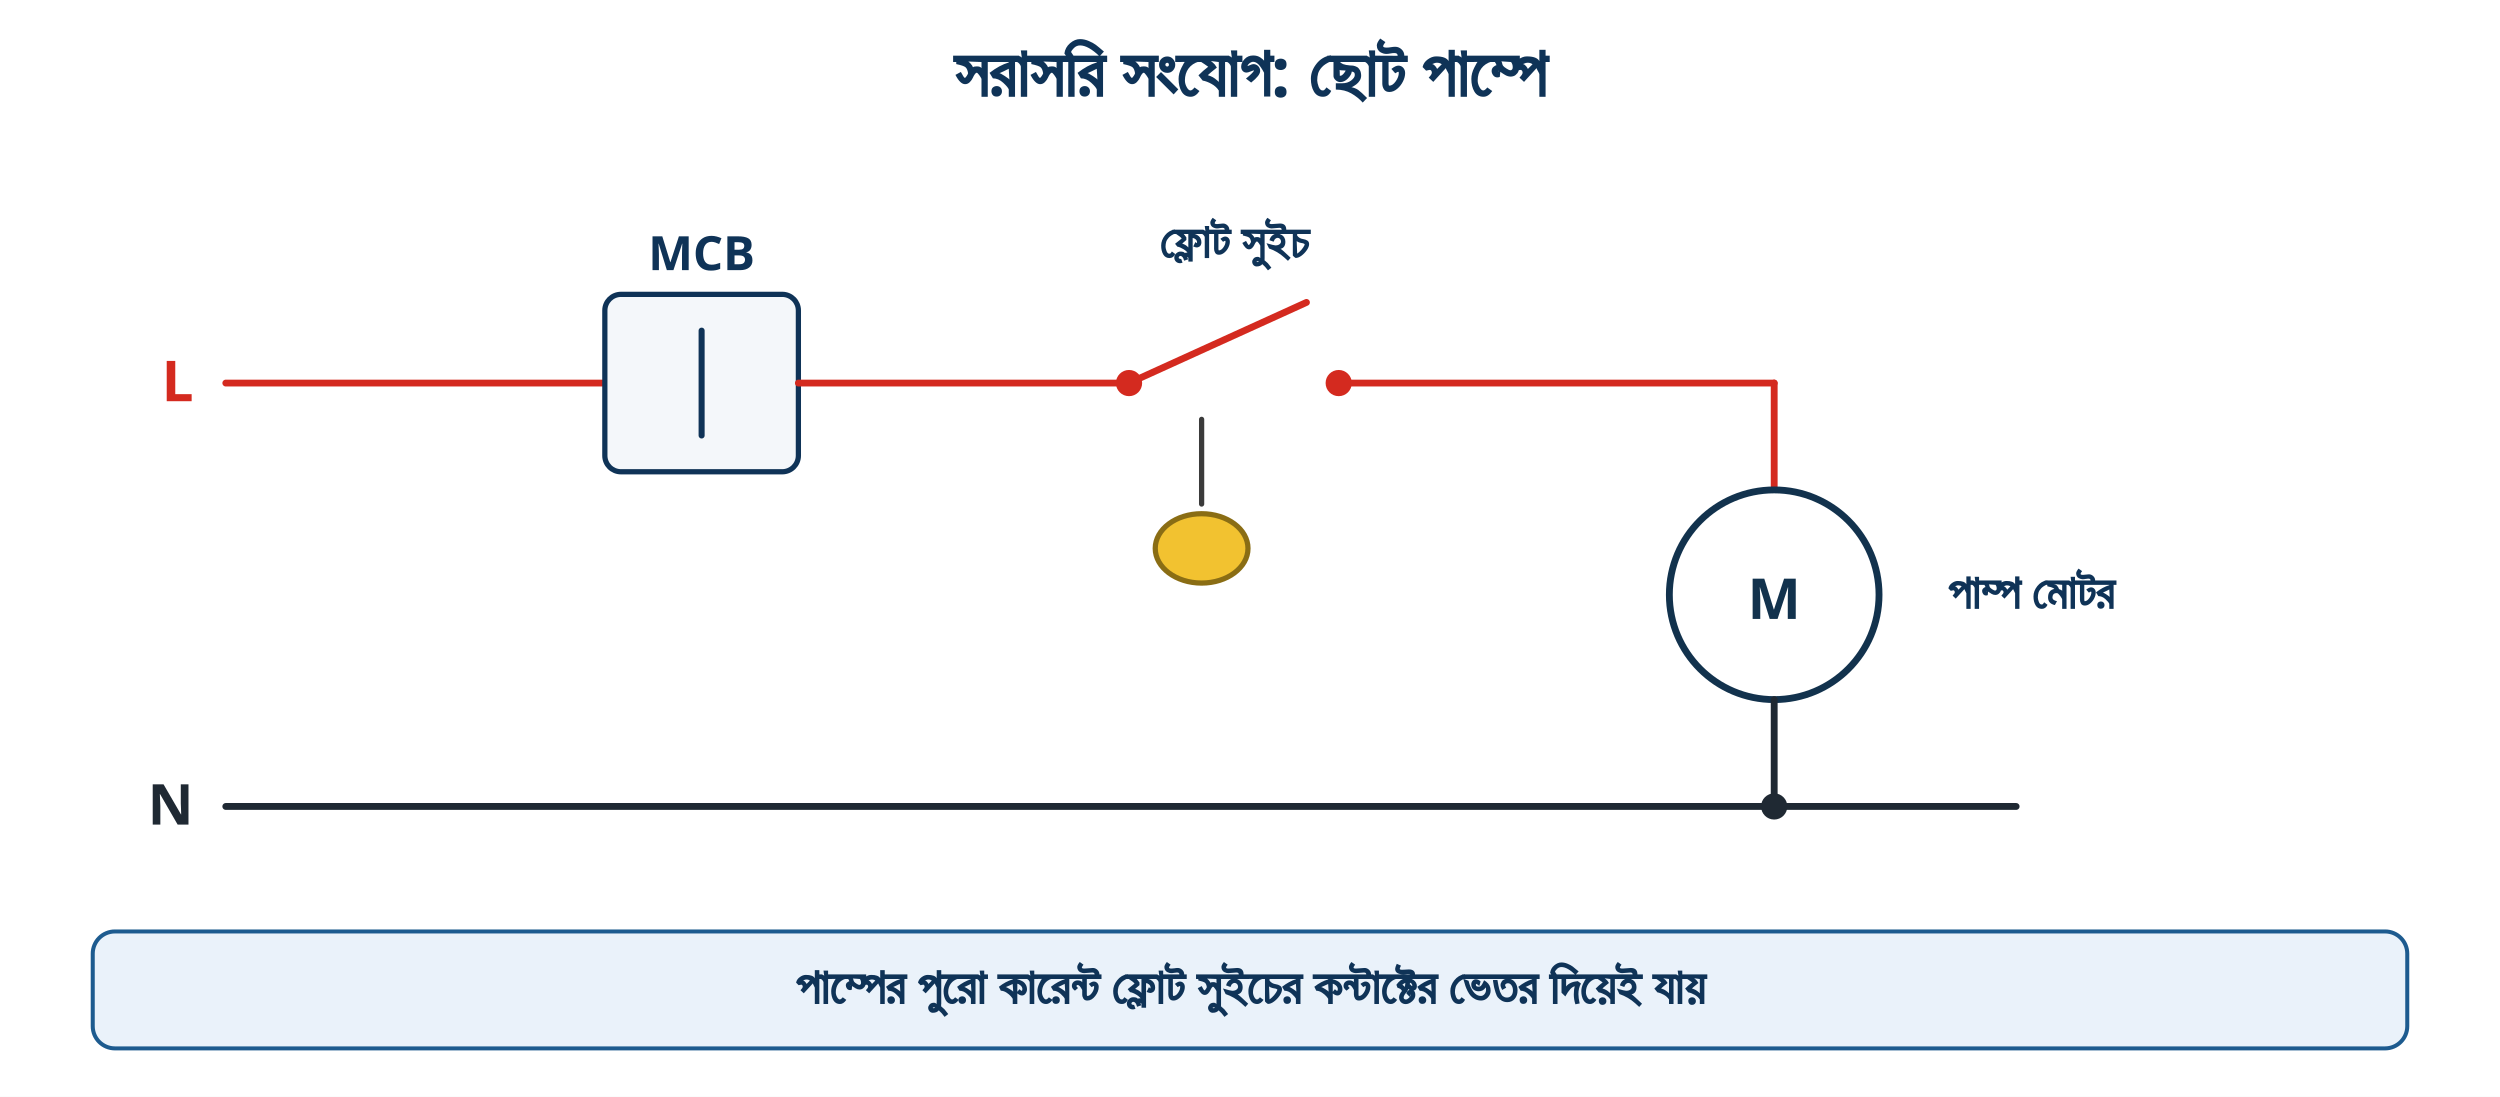
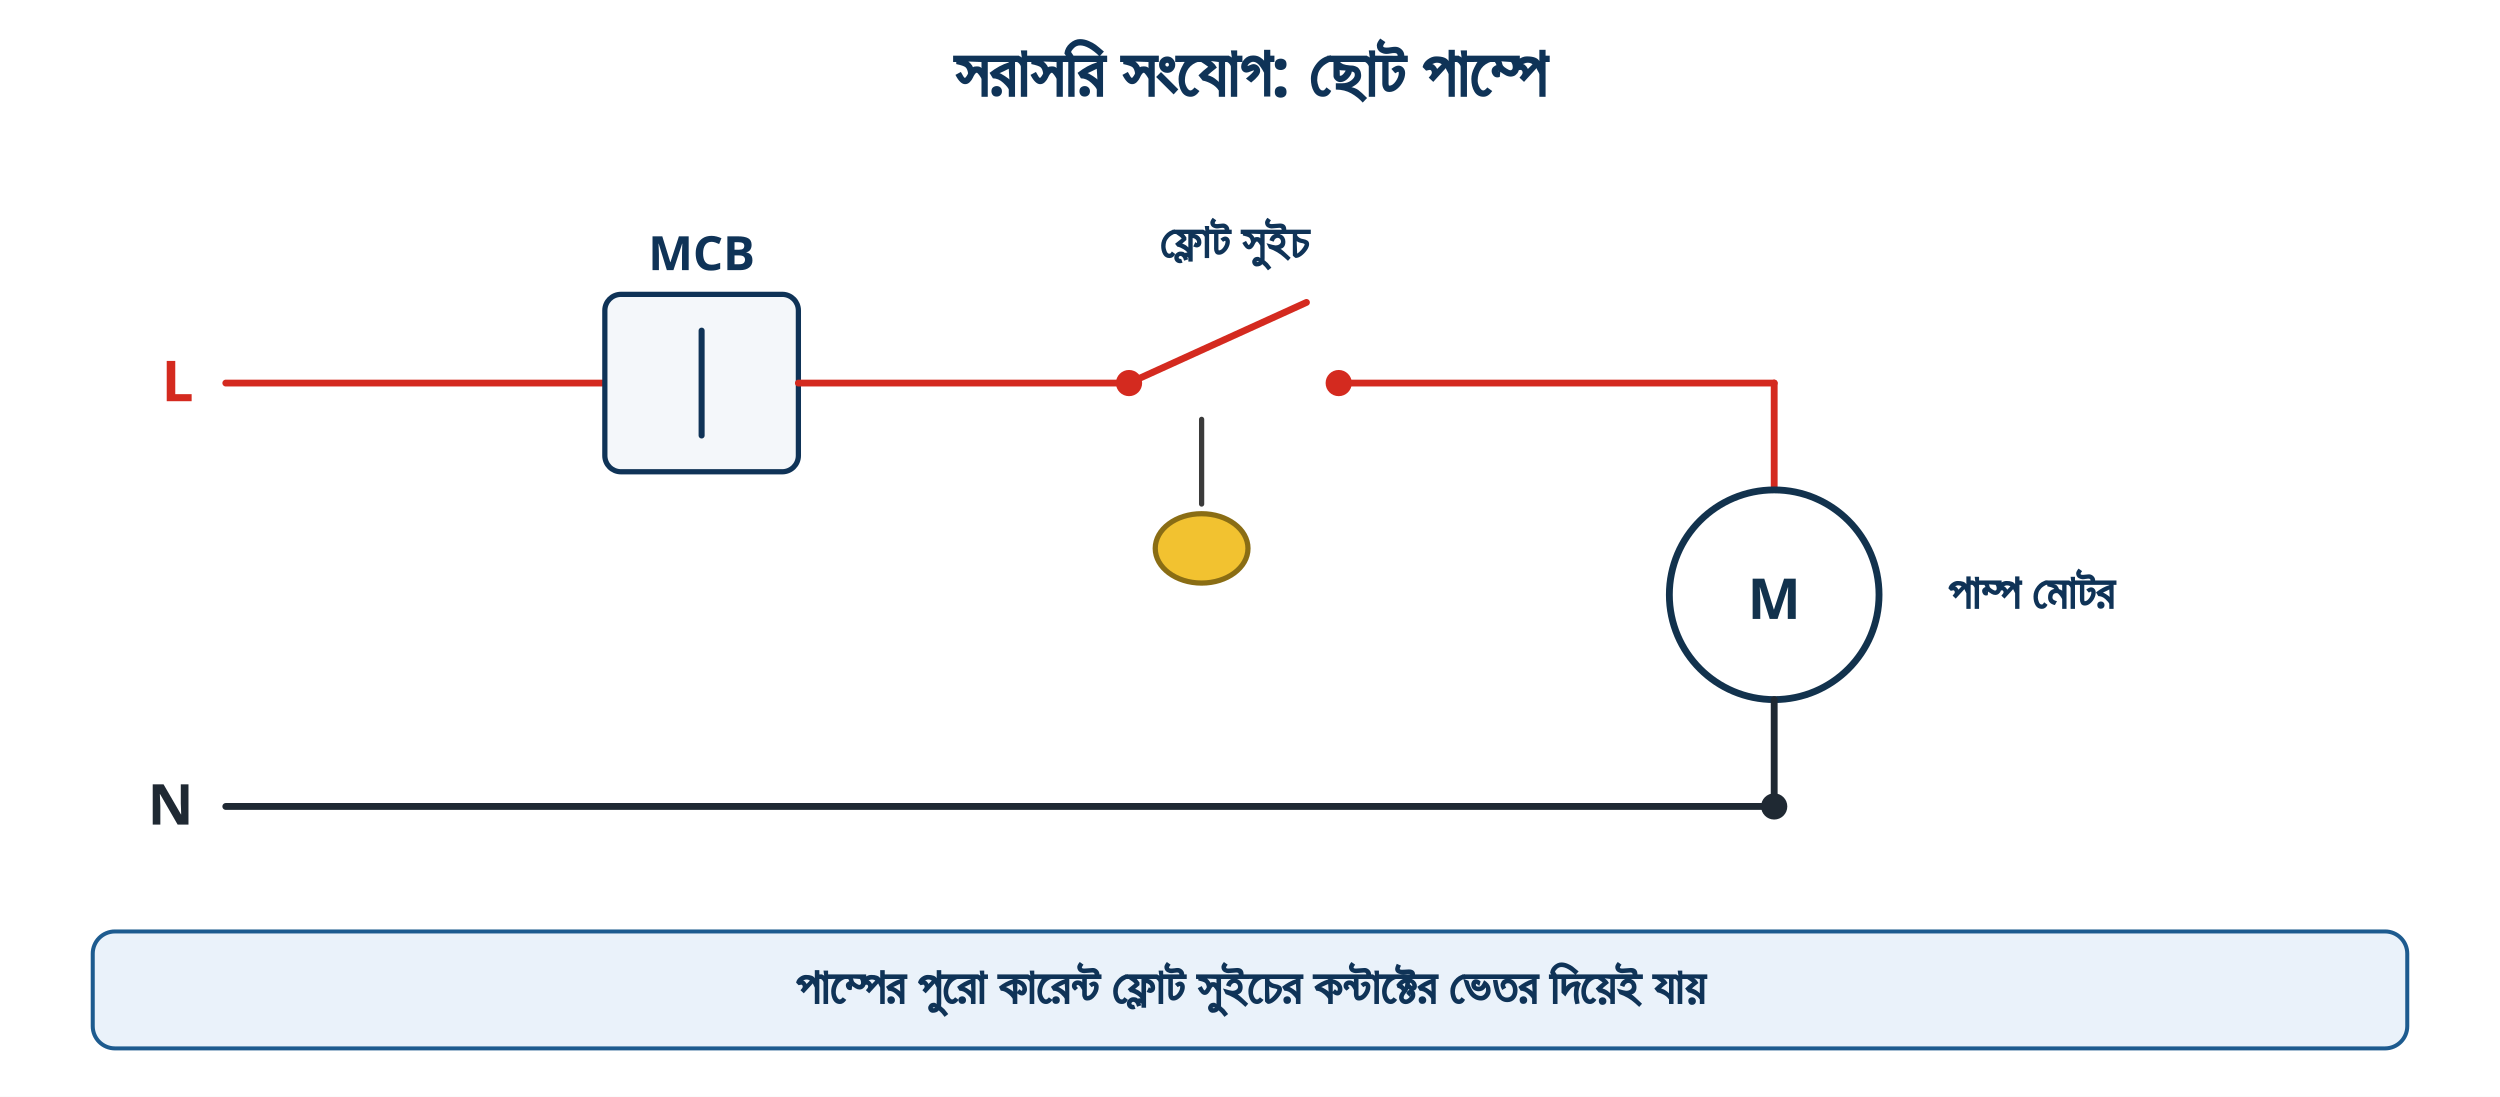
<svg xmlns="http://www.w3.org/2000/svg" width="1240" height="544" viewBox="0 0 1240 544">
  <rect width="1240" height="544" fill="#FFFFFF" />
  <text x="620.0" y="48.0" font-family="Kalpurush" font-size="34" font-weight="700" fill="#0F3357" text-anchor="middle">সরাসরি সংযোগ: ছোট পাম্পে</text>
  <text x="96.0" y="199.0" font-family="Kalpurush" font-size="28" font-weight="700" fill="#D42A1F" text-anchor="end">L</text>
  <text x="96.0" y="409.0" font-family="Kalpurush" font-size="28" font-weight="700" fill="#1F2933" text-anchor="end">N</text>
  <path d="M 112 190 L 300 190" fill="none" stroke="#D42A1F" stroke-width="3.4" stroke-linecap="round" stroke-linejoin="round" />
  <rect x="300.0" y="146.0" width="96.0" height="88.0" rx="8" fill="#F4F7FA" stroke="#0F3357" stroke-width="2.6" />
  <text x="348.0" y="134.0" font-family="Kalpurush" font-size="23.5" font-weight="700" fill="#0F3357" text-anchor="middle">MCB</text>
  <path d="M 348 164 L 348 216" fill="none" stroke="#0F3357" stroke-width="3.0" stroke-linecap="round" stroke-linejoin="round" />
  <path d="M 396 190 L 560 190" fill="none" stroke="#D42A1F" stroke-width="3.4" stroke-linecap="round" stroke-linejoin="round" />
  <circle cx="560.0" cy="190.0" r="6.5" fill="#D42A1F" stroke="none" stroke-width="2" />
  <path d="M 560 190 L 648 150" fill="none" stroke="#D42A1F" stroke-width="3.4" stroke-linecap="round" stroke-linejoin="round" />
  <circle cx="664.0" cy="190.0" r="6.5" fill="#D42A1F" stroke="none" stroke-width="2" />
  <path d="M 664 190 L 880 190" fill="none" stroke="#D42A1F" stroke-width="3.4" stroke-linecap="round" stroke-linejoin="round" />
  <text x="612.0" y="128.0" font-family="Kalpurush" font-size="23.5" font-weight="700" fill="#0F3357" text-anchor="middle">ফ্লোট সুইচ</text>
  <path d="M 596 208 L 596 250" fill="none" stroke="#3B3B3B" stroke-width="2.6" stroke-linecap="round" stroke-linejoin="round" />
  <ellipse cx="596.0" cy="272.0" rx="23.0" ry="17.2" fill="#F2C230" stroke="#8A6D14" stroke-width="2.6" />
  <path d="M 880 190 L 880 242" fill="none" stroke="#D42A1F" stroke-width="3.4" stroke-linecap="round" stroke-linejoin="round" />
  <circle cx="880.0" cy="295.0" r="52.0" fill="#FFFFFF" stroke="#12324D" stroke-width="3.4" />
  <text x="880.0" y="307.0" font-family="Kalpurush" font-size="28" font-weight="700" fill="#12324D" text-anchor="middle">M</text>
  <text x="966.0" y="302.0" font-family="Kalpurush" font-size="23.5" font-weight="700" fill="#0F3357" text-anchor="start">পাম্প মোটর</text>
  <path d="M 880 347 L 880 400" fill="none" stroke="#1F2933" stroke-width="3.4" stroke-linecap="round" stroke-linejoin="round" />
-   <path d="M 112 400 L 1000 400" fill="none" stroke="#1F2933" stroke-width="3.4" stroke-linecap="round" stroke-linejoin="round" />
+   <path d="M 112 400 L 880 400" fill="none" stroke="#1F2933" stroke-width="3.4" stroke-linecap="round" stroke-linejoin="round" />
  <circle cx="880.0" cy="400.0" r="6.5" fill="#1F2933" stroke="none" stroke-width="2" />
  <rect x="46.0" y="462.0" width="1148.0" height="58.0" rx="11" fill="#EAF2FA" stroke="#1D5B8F" stroke-width="2" />
  <text x="620.0" y="498.0" font-family="Kalpurush" font-size="24.5" font-weight="700" fill="#0F3357" text-anchor="middle">পাম্পের পুরো কারেন্ট ফ্লোট সুইচের কন্টাক্টের ভেতর দিয়েই যায়</text>
</svg>
